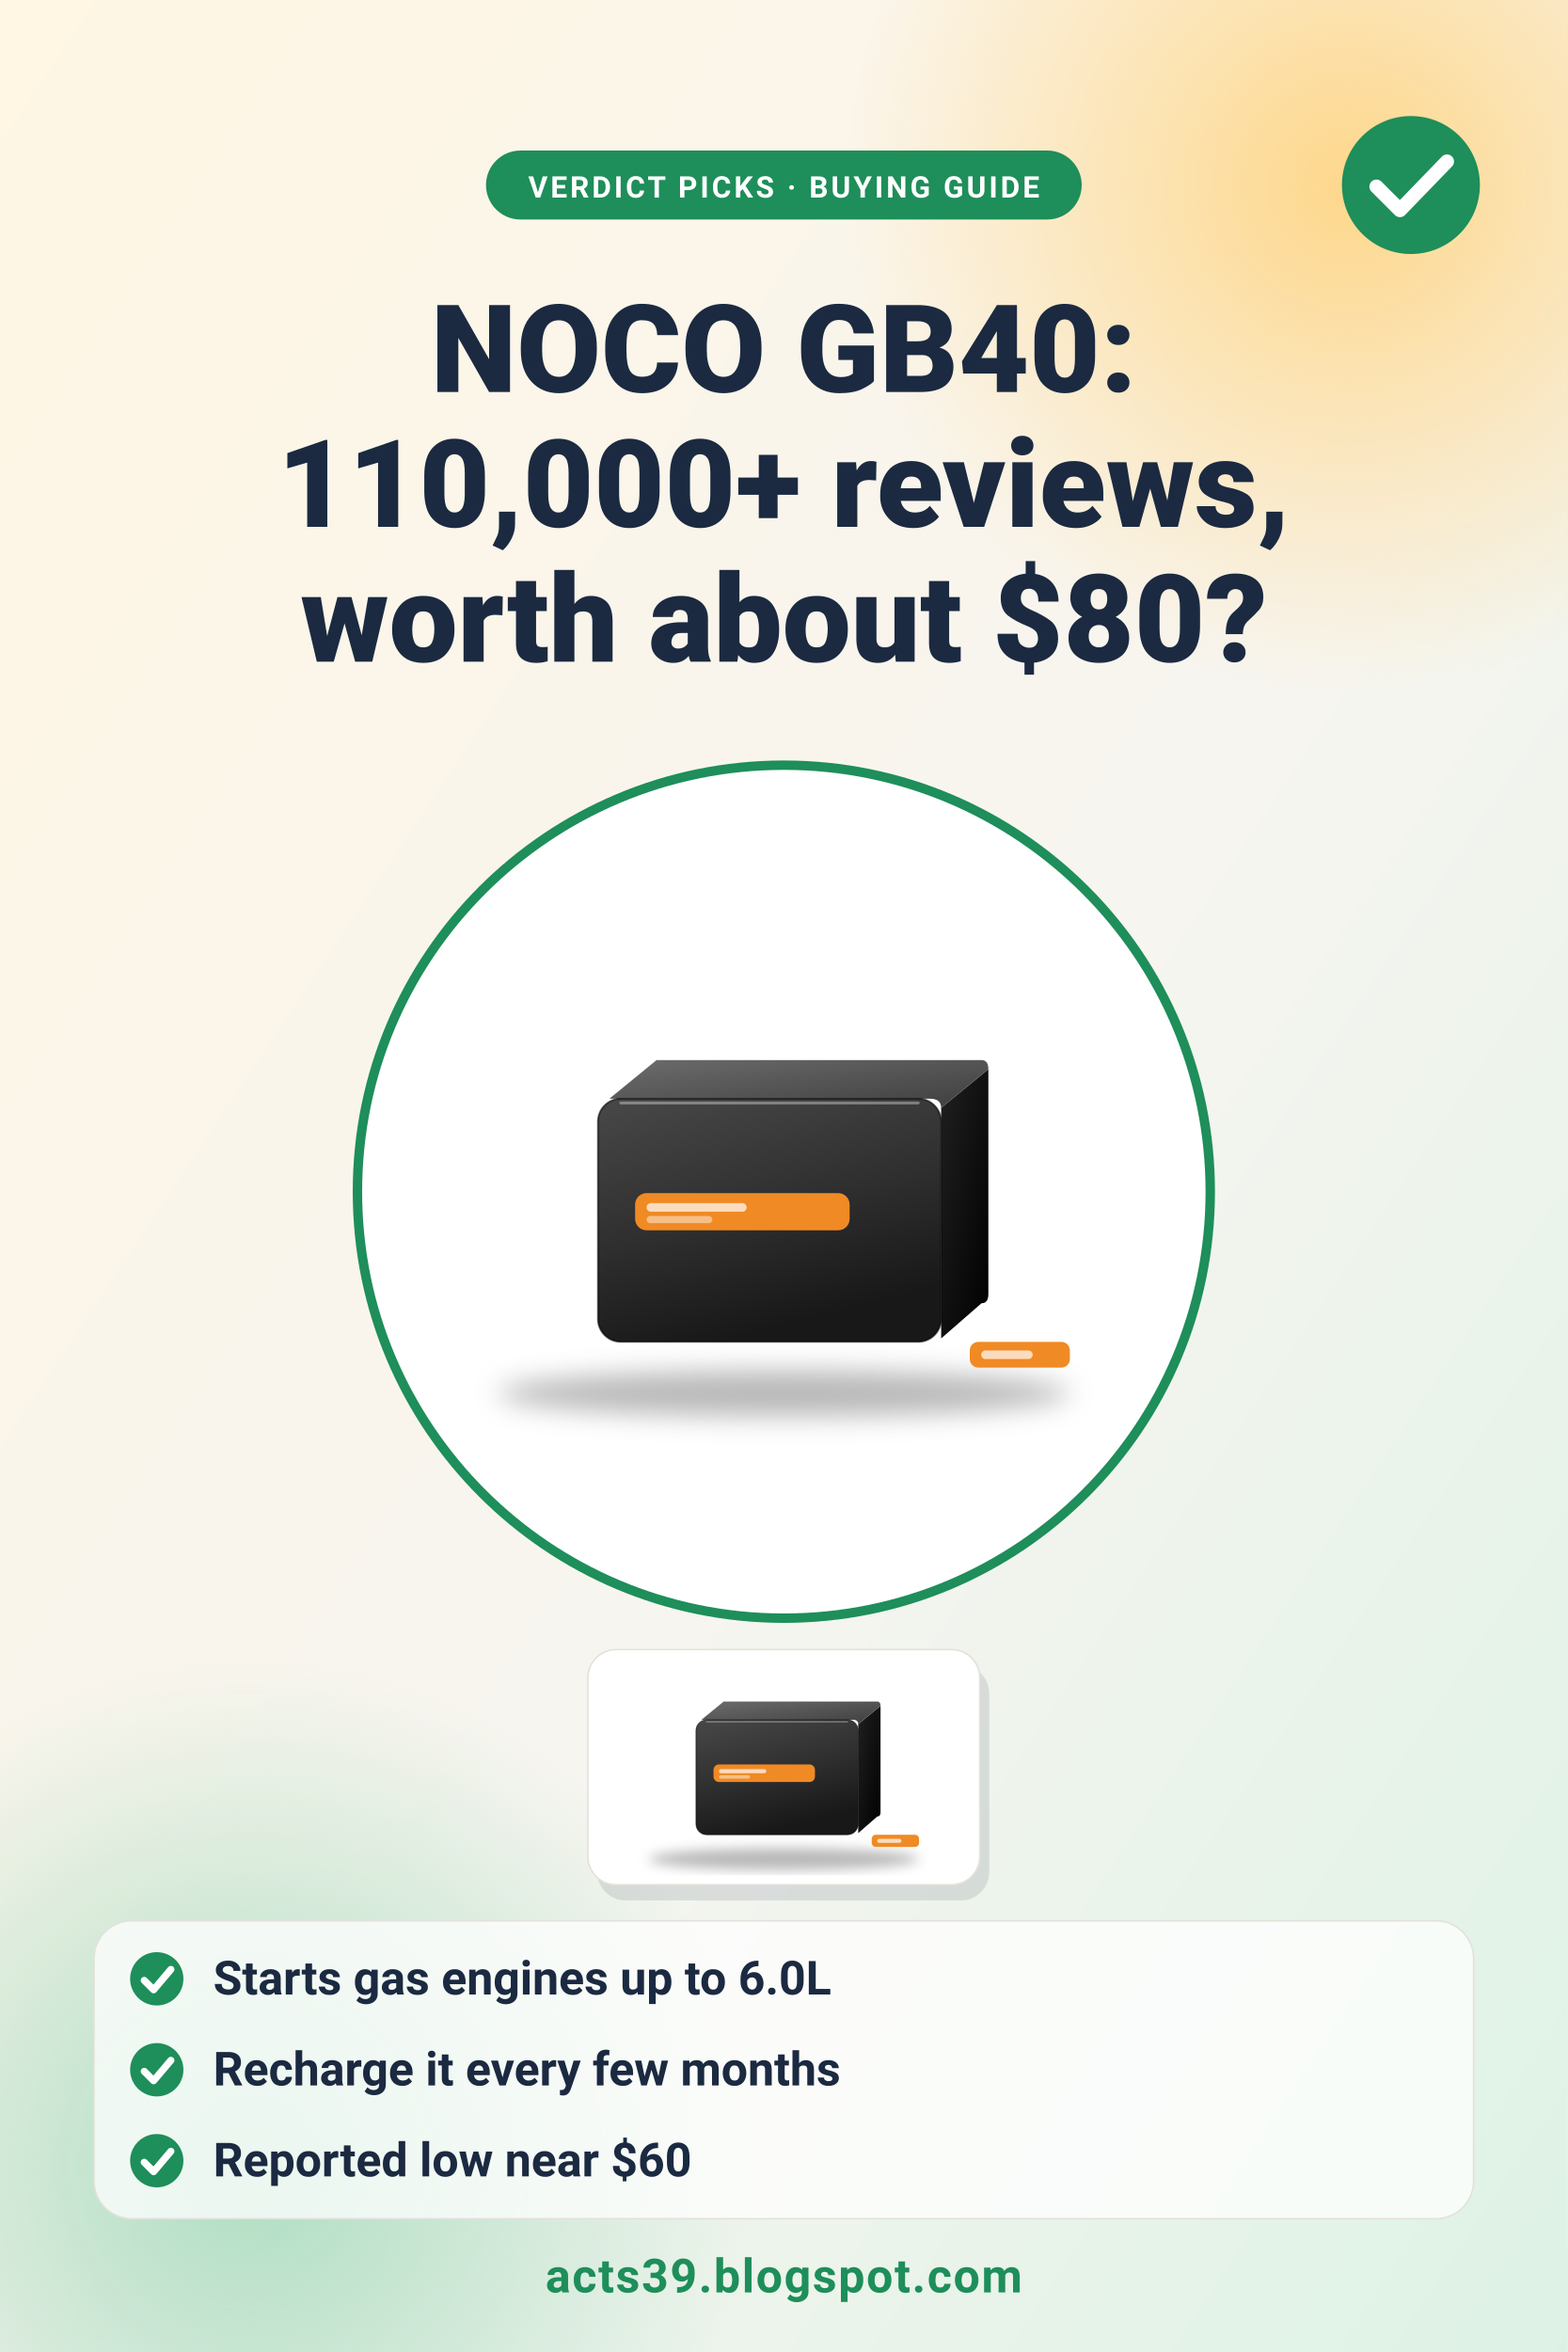
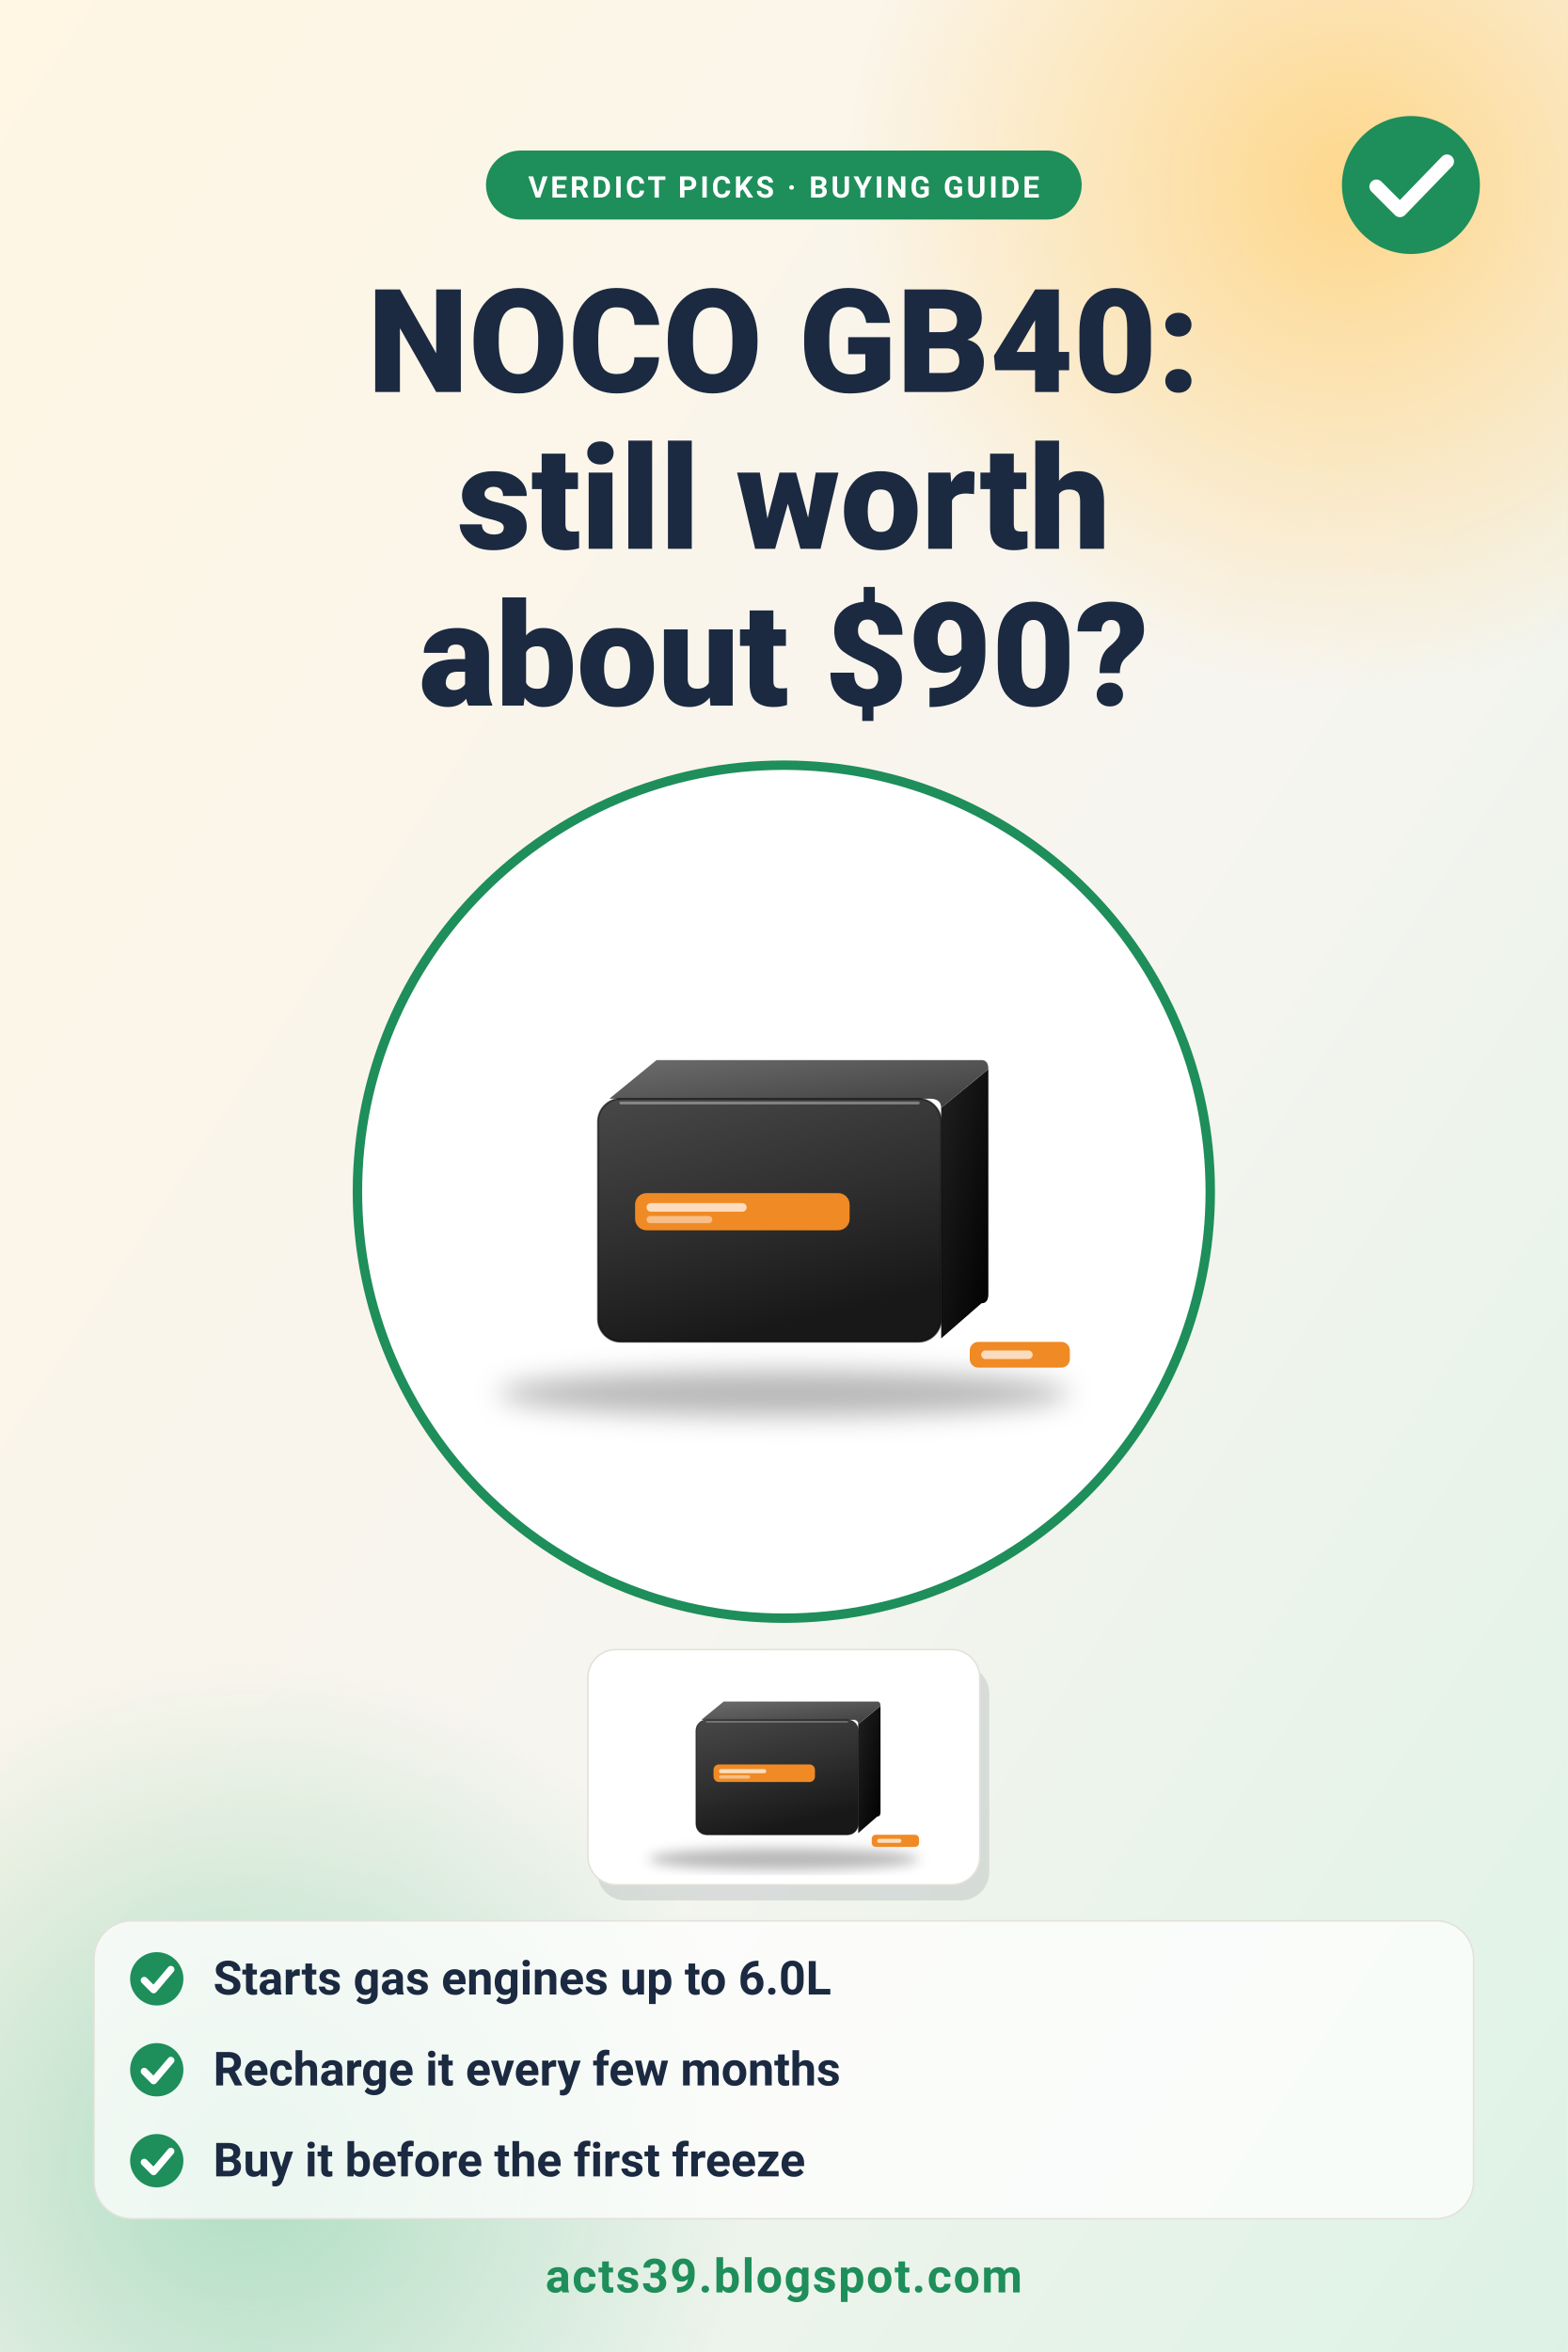
- <svg xmlns="http://www.w3.org/2000/svg" viewBox="0 0 1000 1500" role="img" aria-label="NOCO Boost Plus GB40 1000A Jump Starter: is it worth it, how to use it, and why Amazon is the place to buy it (Verdict Picks)">
+ <svg xmlns="http://www.w3.org/2000/svg" viewBox="0 0 1000 1500" role="img" aria-label="NOCO Boost Plus GB40 1000A Jump Starter: is it still worth about $90, how to use it, and where to buy it (Verdict Picks)">
  <defs>
    <linearGradient id="bp-bg" x1="0" y1="0" x2="1" y2="1">
      <stop offset="0" stop-color="#FFF6E3" />
      <stop offset="0.55" stop-color="#F7F5F0" />
      <stop offset="1" stop-color="#DDF2E5" />
    </linearGradient>
    <radialGradient id="bp-sun" cx="50%" cy="50%" r="50%">
      <stop offset="0" stop-color="#FFD27A" stop-opacity="0.85" />
      <stop offset="1" stop-color="#FFD27A" stop-opacity="0" />
    </radialGradient>
    <radialGradient id="bp-leaf" cx="50%" cy="50%" r="50%">
      <stop offset="0" stop-color="#8FD3AE" stop-opacity="0.7" />
      <stop offset="1" stop-color="#8FD3AE" stop-opacity="0" />
    </radialGradient>
  </defs>
  <rect width="1000" height="1500" fill="url(#bp-bg)" />
  <circle cx="860" cy="120" r="320" fill="url(#bp-sun)" />
  <circle cx="160" cy="1380" r="320" fill="url(#bp-leaf)" />
  <g font-family="-apple-system,Segoe UI,Roboto,Helvetica,Arial,sans-serif">
    <rect x="310" y="96" width="380" height="44" rx="22" fill="#1E8E5A" />
    <text x="500" y="126" text-anchor="middle" font-size="19" font-weight="700" fill="#fff" letter-spacing="1.8">VERDICT PICKS · BUYING GUIDE</text>
-     <text x="500" y="250" text-anchor="middle" font-size="78" font-weight="800" fill="#1B2A41">NOCO GB40:</text>
-     <text x="500" y="336" text-anchor="middle" font-size="78" font-weight="800" fill="#1B2A41">110,000+ reviews,</text>
-     <text x="500" y="422" text-anchor="middle" font-size="78" font-weight="800" fill="#1B2A41">worth about $80?</text>
+     <text x="500" y="250" text-anchor="middle" font-size="92" font-weight="800" fill="#1B2A41">NOCO GB40:</text>
+     <text x="500" y="350" text-anchor="middle" font-size="92" font-weight="800" fill="#1B2A41">still worth</text>
+     <text x="500" y="450" text-anchor="middle" font-size="92" font-weight="800" fill="#1B2A41">about $90?</text>
  </g>
  <circle cx="500" cy="760" r="272" fill="#fff" />
  <circle cx="500" cy="760" r="272" fill="none" stroke="#1E8E5A" stroke-width="6" />
  <g transform="translate(226.3158 582.1053) scale(0.9122807)">
    <defs>
      <radialGradient id="bphero-bg" cx="50%" cy="38%" r="72%">
        <stop offset="0" stop-color="#ffffff" />
        <stop offset="0.7" stop-color="#f3f3f1" />
        <stop offset="1" stop-color="#e4e4e1" />
      </radialGradient>
      <filter id="bphero-blur" x="-30%" y="-80%" width="160%" height="300%">
        <feGaussianBlur stdDeviation="9" />
      </filter>
      <filter id="bphero-soft" x="-20%" y="-20%" width="140%" height="140%">
        <feGaussianBlur stdDeviation="2.2" />
      </filter>
      <filter id="bphero-glow" x="-50%" y="-50%" width="200%" height="200%">
        <feGaussianBlur stdDeviation="5" />
      </filter>
      <linearGradient id="bphero-front" x1="0" y1="0" x2="0.35" y2="1">
        <stop offset="0" stop-color="#484848" />
        <stop offset="0.55" stop-color="#2F2F2F" />
        <stop offset="1" stop-color="#181818" />
      </linearGradient>
      <linearGradient id="bphero-side" x1="0" y1="0" x2="1" y2="1">
        <stop offset="0" stop-color="#202020" />
        <stop offset="1" stop-color="#000000" />
      </linearGradient>
      <linearGradient id="bphero-top" x1="0" y1="0" x2="1" y2="1">
        <stop offset="0" stop-color="#6c6c6c" />
        <stop offset="1" stop-color="#3e3e3e" />
      </linearGradient>
      <radialGradient id="bphero-dome" cx="38%" cy="32%" r="75%">
        <stop offset="0" stop-color="#676767" />
        <stop offset="0.6" stop-color="#2F2F2F" />
        <stop offset="1" stop-color="#0b0b0b" />
      </radialGradient>
      <linearGradient id="bphero-gloss" x1="0" y1="0" x2="1" y2="1">
        <stop offset="0" stop-color="#ffffff" stop-opacity="0.55" />
        <stop offset="0.5" stop-color="#ffffff" stop-opacity="0.05" />
        <stop offset="1" stop-color="#ffffff" stop-opacity="0" />
      </linearGradient>
      <linearGradient id="bphero-screen" x1="0" y1="0" x2="1" y2="1">
        <stop offset="0" stop-color="#1d2a3a" />
        <stop offset="1" stop-color="#060a10" />
      </linearGradient>
      <linearGradient id="bphero-metal" x1="0" y1="0" x2="1" y2="0">
        <stop offset="0" stop-color="#d9d9d6" />
        <stop offset="0.35" stop-color="#f4f4f2" />
        <stop offset="0.65" stop-color="#bdbdb9" />
        <stop offset="1" stop-color="#e6e6e3" />
      </linearGradient>
      <linearGradient id="bphero-accent" x1="0" y1="0" x2="0" y2="1">
        <stop offset="0" stop-color="#f5b06c" />
        <stop offset="1" stop-color="#c96b0e" />
      </linearGradient>
      <linearGradient id="bphero-lens" x1="0" y1="0" x2="1" y2="1">
        <stop offset="0" stop-color="#5a6470" />
        <stop offset="0.45" stop-color="#1c2129" />
        <stop offset="0.55" stop-color="#2b323c" />
        <stop offset="1" stop-color="#0c0f14" />
      </linearGradient>
    </defs>
    <ellipse cx="300" cy="336" rx="200" ry="16" fill="#000" opacity="0.28" filter="url(#bphero-blur)" />
    <path d="M 410 136.4 L 443.0 109.4 L 443.0 266.6 Q 443.0 273.0 438.2 273.0 L 410 297.6 Z" fill="url(#bphero-side)" />
    <path d="M 178.0 130 L 211.0 103.0 L 438.2 103.0 Q 443.0 103.0 443.0 109.4 L 410 136.4 Q 410 130 402.0 130 Z" fill="url(#bphero-top)" />
    <rect x="170" y="130" width="240" height="170" rx="16" fill="url(#bphero-front)" />
    <rect x="170" y="130" width="240" height="170" rx="16" fill="none" stroke="#000000" stroke-width="1.2" opacity="0.6" />
    <path d="M 186 133 L 394 133" stroke="#fff" stroke-opacity="0.35" stroke-width="2" stroke-linecap="round" />
    <rect x="196" y="196" width="150" height="26" rx="8" fill="#F08A24" />
    <rect x="204" y="203" width="70" height="6" rx="3" fill="#fff" opacity="0.7" />
    <rect x="204" y="212" width="46" height="5" rx="2.5" fill="#fff" opacity="0.45" />
    <rect x="430" y="300" width="70" height="18" rx="6" fill="#F08A24" />
    <rect x="438" y="306" width="36" height="6" rx="3" fill="#fff" opacity="0.7" />
  </g>
  <g transform="translate(375.0 1052)">
    <rect x="6" y="10" width="250" height="150" rx="18" fill="#1B2A41" opacity="0.12" />
    <rect width="250" height="150" rx="18" fill="#fff" />
    <rect width="250" height="150" rx="18" fill="none" stroke="#E3E1DB" />
    <svg x="8" y="6" width="234" height="138" viewBox="60 40 480 320" preserveAspectRatio="xMidYMid meet">
      <g transform="translate(0 0) scale(1.0)">
        <defs>
          <radialGradient id="pnoco-gb40-bg" cx="50%" cy="38%" r="72%">
            <stop offset="0" stop-color="#ffffff" />
            <stop offset="0.7" stop-color="#f3f3f1" />
            <stop offset="1" stop-color="#e4e4e1" />
          </radialGradient>
          <filter id="pnoco-gb40-blur" x="-30%" y="-80%" width="160%" height="300%">
            <feGaussianBlur stdDeviation="9" />
          </filter>
          <filter id="pnoco-gb40-soft" x="-20%" y="-20%" width="140%" height="140%">
            <feGaussianBlur stdDeviation="2.2" />
          </filter>
          <filter id="pnoco-gb40-glow" x="-50%" y="-50%" width="200%" height="200%">
            <feGaussianBlur stdDeviation="5" />
          </filter>
          <linearGradient id="pnoco-gb40-front" x1="0" y1="0" x2="0.35" y2="1">
            <stop offset="0" stop-color="#484848" />
            <stop offset="0.55" stop-color="#2F2F2F" />
            <stop offset="1" stop-color="#181818" />
          </linearGradient>
          <linearGradient id="pnoco-gb40-side" x1="0" y1="0" x2="1" y2="1">
            <stop offset="0" stop-color="#202020" />
            <stop offset="1" stop-color="#000000" />
          </linearGradient>
          <linearGradient id="pnoco-gb40-top" x1="0" y1="0" x2="1" y2="1">
            <stop offset="0" stop-color="#6c6c6c" />
            <stop offset="1" stop-color="#3e3e3e" />
          </linearGradient>
          <radialGradient id="pnoco-gb40-dome" cx="38%" cy="32%" r="75%">
            <stop offset="0" stop-color="#676767" />
            <stop offset="0.6" stop-color="#2F2F2F" />
            <stop offset="1" stop-color="#0b0b0b" />
          </radialGradient>
          <linearGradient id="pnoco-gb40-gloss" x1="0" y1="0" x2="1" y2="1">
            <stop offset="0" stop-color="#ffffff" stop-opacity="0.55" />
            <stop offset="0.5" stop-color="#ffffff" stop-opacity="0.05" />
            <stop offset="1" stop-color="#ffffff" stop-opacity="0" />
          </linearGradient>
          <linearGradient id="pnoco-gb40-screen" x1="0" y1="0" x2="1" y2="1">
            <stop offset="0" stop-color="#1d2a3a" />
            <stop offset="1" stop-color="#060a10" />
          </linearGradient>
          <linearGradient id="pnoco-gb40-metal" x1="0" y1="0" x2="1" y2="0">
            <stop offset="0" stop-color="#d9d9d6" />
            <stop offset="0.35" stop-color="#f4f4f2" />
            <stop offset="0.65" stop-color="#bdbdb9" />
            <stop offset="1" stop-color="#e6e6e3" />
          </linearGradient>
          <linearGradient id="pnoco-gb40-accent" x1="0" y1="0" x2="0" y2="1">
            <stop offset="0" stop-color="#f5b06c" />
            <stop offset="1" stop-color="#c96b0e" />
          </linearGradient>
          <linearGradient id="pnoco-gb40-lens" x1="0" y1="0" x2="1" y2="1">
            <stop offset="0" stop-color="#5a6470" />
            <stop offset="0.45" stop-color="#1c2129" />
            <stop offset="0.55" stop-color="#2b323c" />
            <stop offset="1" stop-color="#0c0f14" />
          </linearGradient>
        </defs>
        <ellipse cx="300" cy="336" rx="200" ry="16" fill="#000" opacity="0.28" filter="url(#pnoco-gb40-blur)" />
        <path d="M 410 136.4 L 443.0 109.4 L 443.0 266.6 Q 443.0 273.0 438.2 273.0 L 410 297.6 Z" fill="url(#pnoco-gb40-side)" />
        <path d="M 178.0 130 L 211.0 103.0 L 438.2 103.0 Q 443.0 103.0 443.0 109.4 L 410 136.4 Q 410 130 402.0 130 Z" fill="url(#pnoco-gb40-top)" />
        <rect x="170" y="130" width="240" height="170" rx="16" fill="url(#pnoco-gb40-front)" />
        <rect x="170" y="130" width="240" height="170" rx="16" fill="none" stroke="#000000" stroke-width="1.2" opacity="0.6" />
        <path d="M 186 133 L 394 133" stroke="#fff" stroke-opacity="0.35" stroke-width="2" stroke-linecap="round" />
        <rect x="196" y="196" width="150" height="26" rx="8" fill="#F08A24" />
        <rect x="204" y="203" width="70" height="6" rx="3" fill="#fff" opacity="0.7" />
        <rect x="204" y="212" width="46" height="5" rx="2.5" fill="#fff" opacity="0.45" />
        <rect x="430" y="300" width="70" height="18" rx="6" fill="#F08A24" />
        <rect x="438" y="306" width="36" height="6" rx="3" fill="#fff" opacity="0.7" />
      </g>
    </svg>
  </g>
  <g font-family="-apple-system,Segoe UI,Roboto,Helvetica,Arial,sans-serif">
    <rect x="60" y="1225" width="880" height="190" rx="24" fill="#fff" fill-opacity="0.75" stroke="#E3E1DB" />
    <g transform="translate(0 1262)">
      <circle cx="100" cy="0" r="17" fill="#1E8E5A" />
      <path d="M 92 1 L 98 7 L 109 -6" fill="none" stroke="#fff" stroke-width="4.5" stroke-linecap="round" stroke-linejoin="round" />
      <text x="136" y="10" font-size="30" font-weight="600" fill="#1B2A41">Starts gas engines up to 6.0L</text>
    </g>
    <g transform="translate(0 1320)">
      <circle cx="100" cy="0" r="17" fill="#1E8E5A" />
      <path d="M 92 1 L 98 7 L 109 -6" fill="none" stroke="#fff" stroke-width="4.5" stroke-linecap="round" stroke-linejoin="round" />
      <text x="136" y="10" font-size="30" font-weight="600" fill="#1B2A41">Recharge it every few months</text>
    </g>
    <g transform="translate(0 1378)">
      <circle cx="100" cy="0" r="17" fill="#1E8E5A" />
      <path d="M 92 1 L 98 7 L 109 -6" fill="none" stroke="#fff" stroke-width="4.5" stroke-linecap="round" stroke-linejoin="round" />
-       <text x="136" y="10" font-size="30" font-weight="600" fill="#1B2A41">Reported low near $60</text>
+       <text x="136" y="10" font-size="30" font-weight="600" fill="#1B2A41">Buy it before the first freeze</text>
    </g>
    <text x="500" y="1462" text-anchor="middle" font-size="30" font-weight="700" fill="#1E8E5A" letter-spacing="1">acts39.blogspot.com</text>
  </g>
  <circle cx="900" cy="118" r="44" fill="#1E8E5A" />
  <path d="M 878 119 L 893 134 L 923 103" fill="none" stroke="#fff" stroke-width="9" stroke-linecap="round" stroke-linejoin="round" />
</svg>
